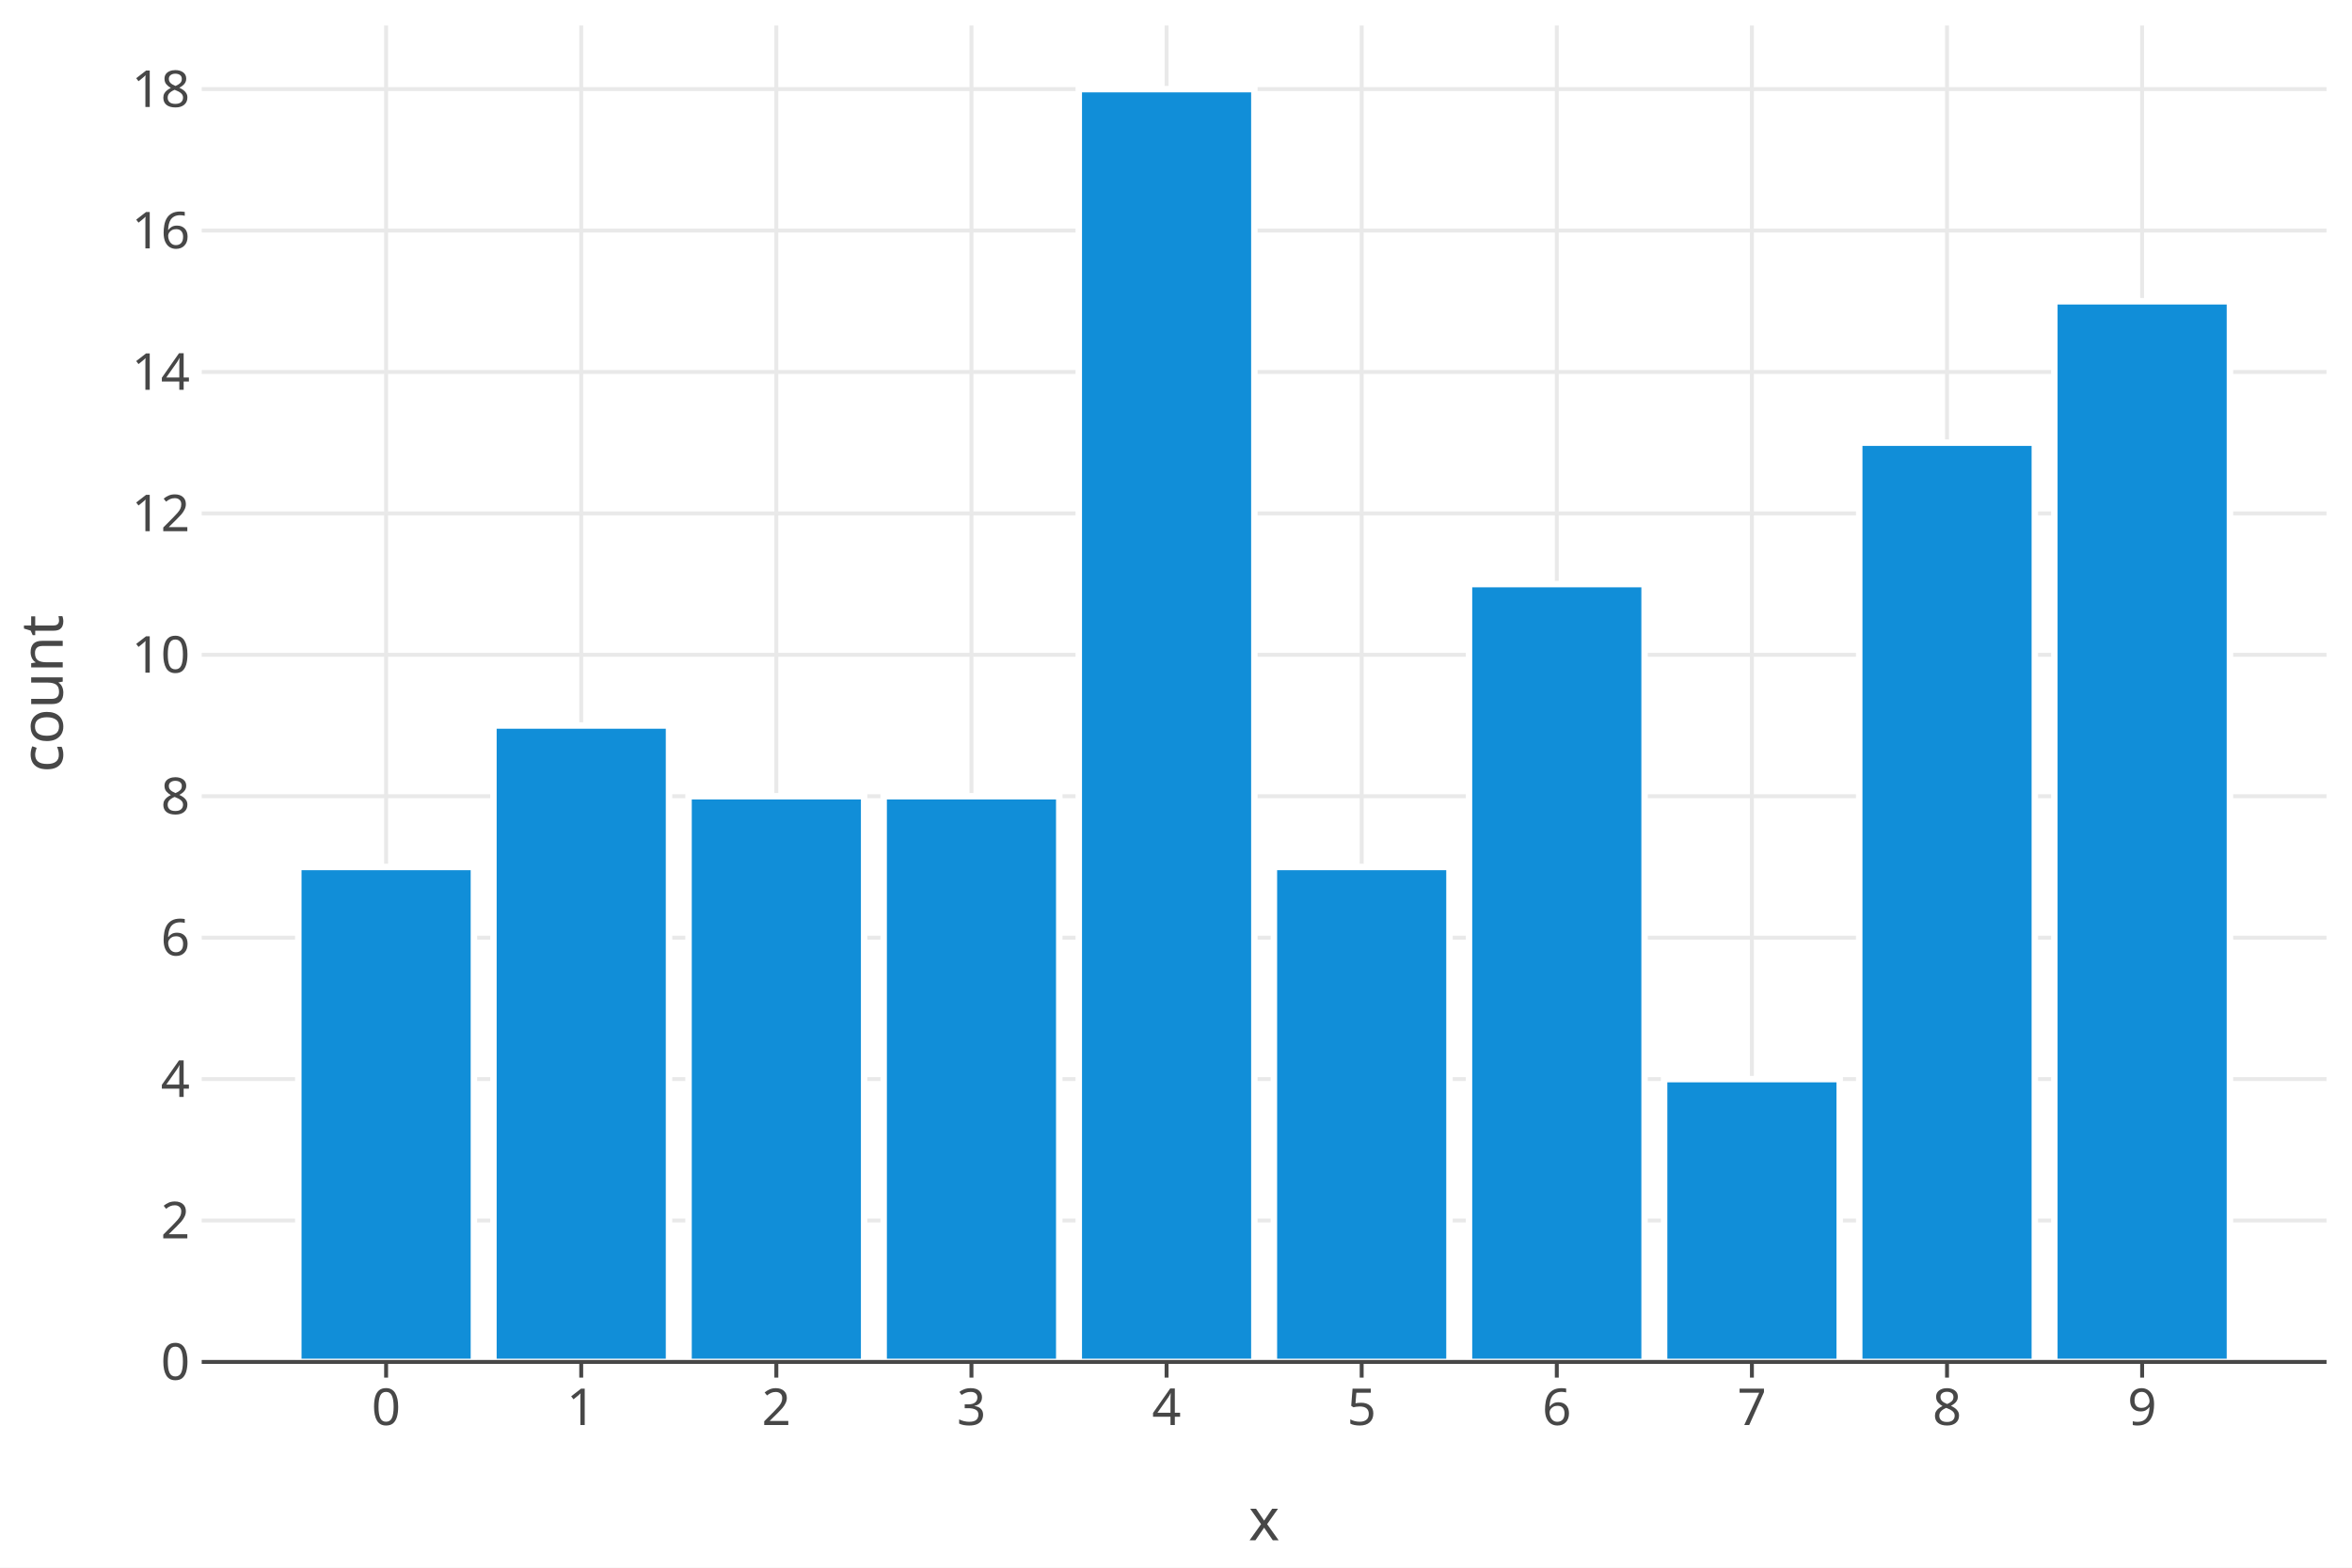
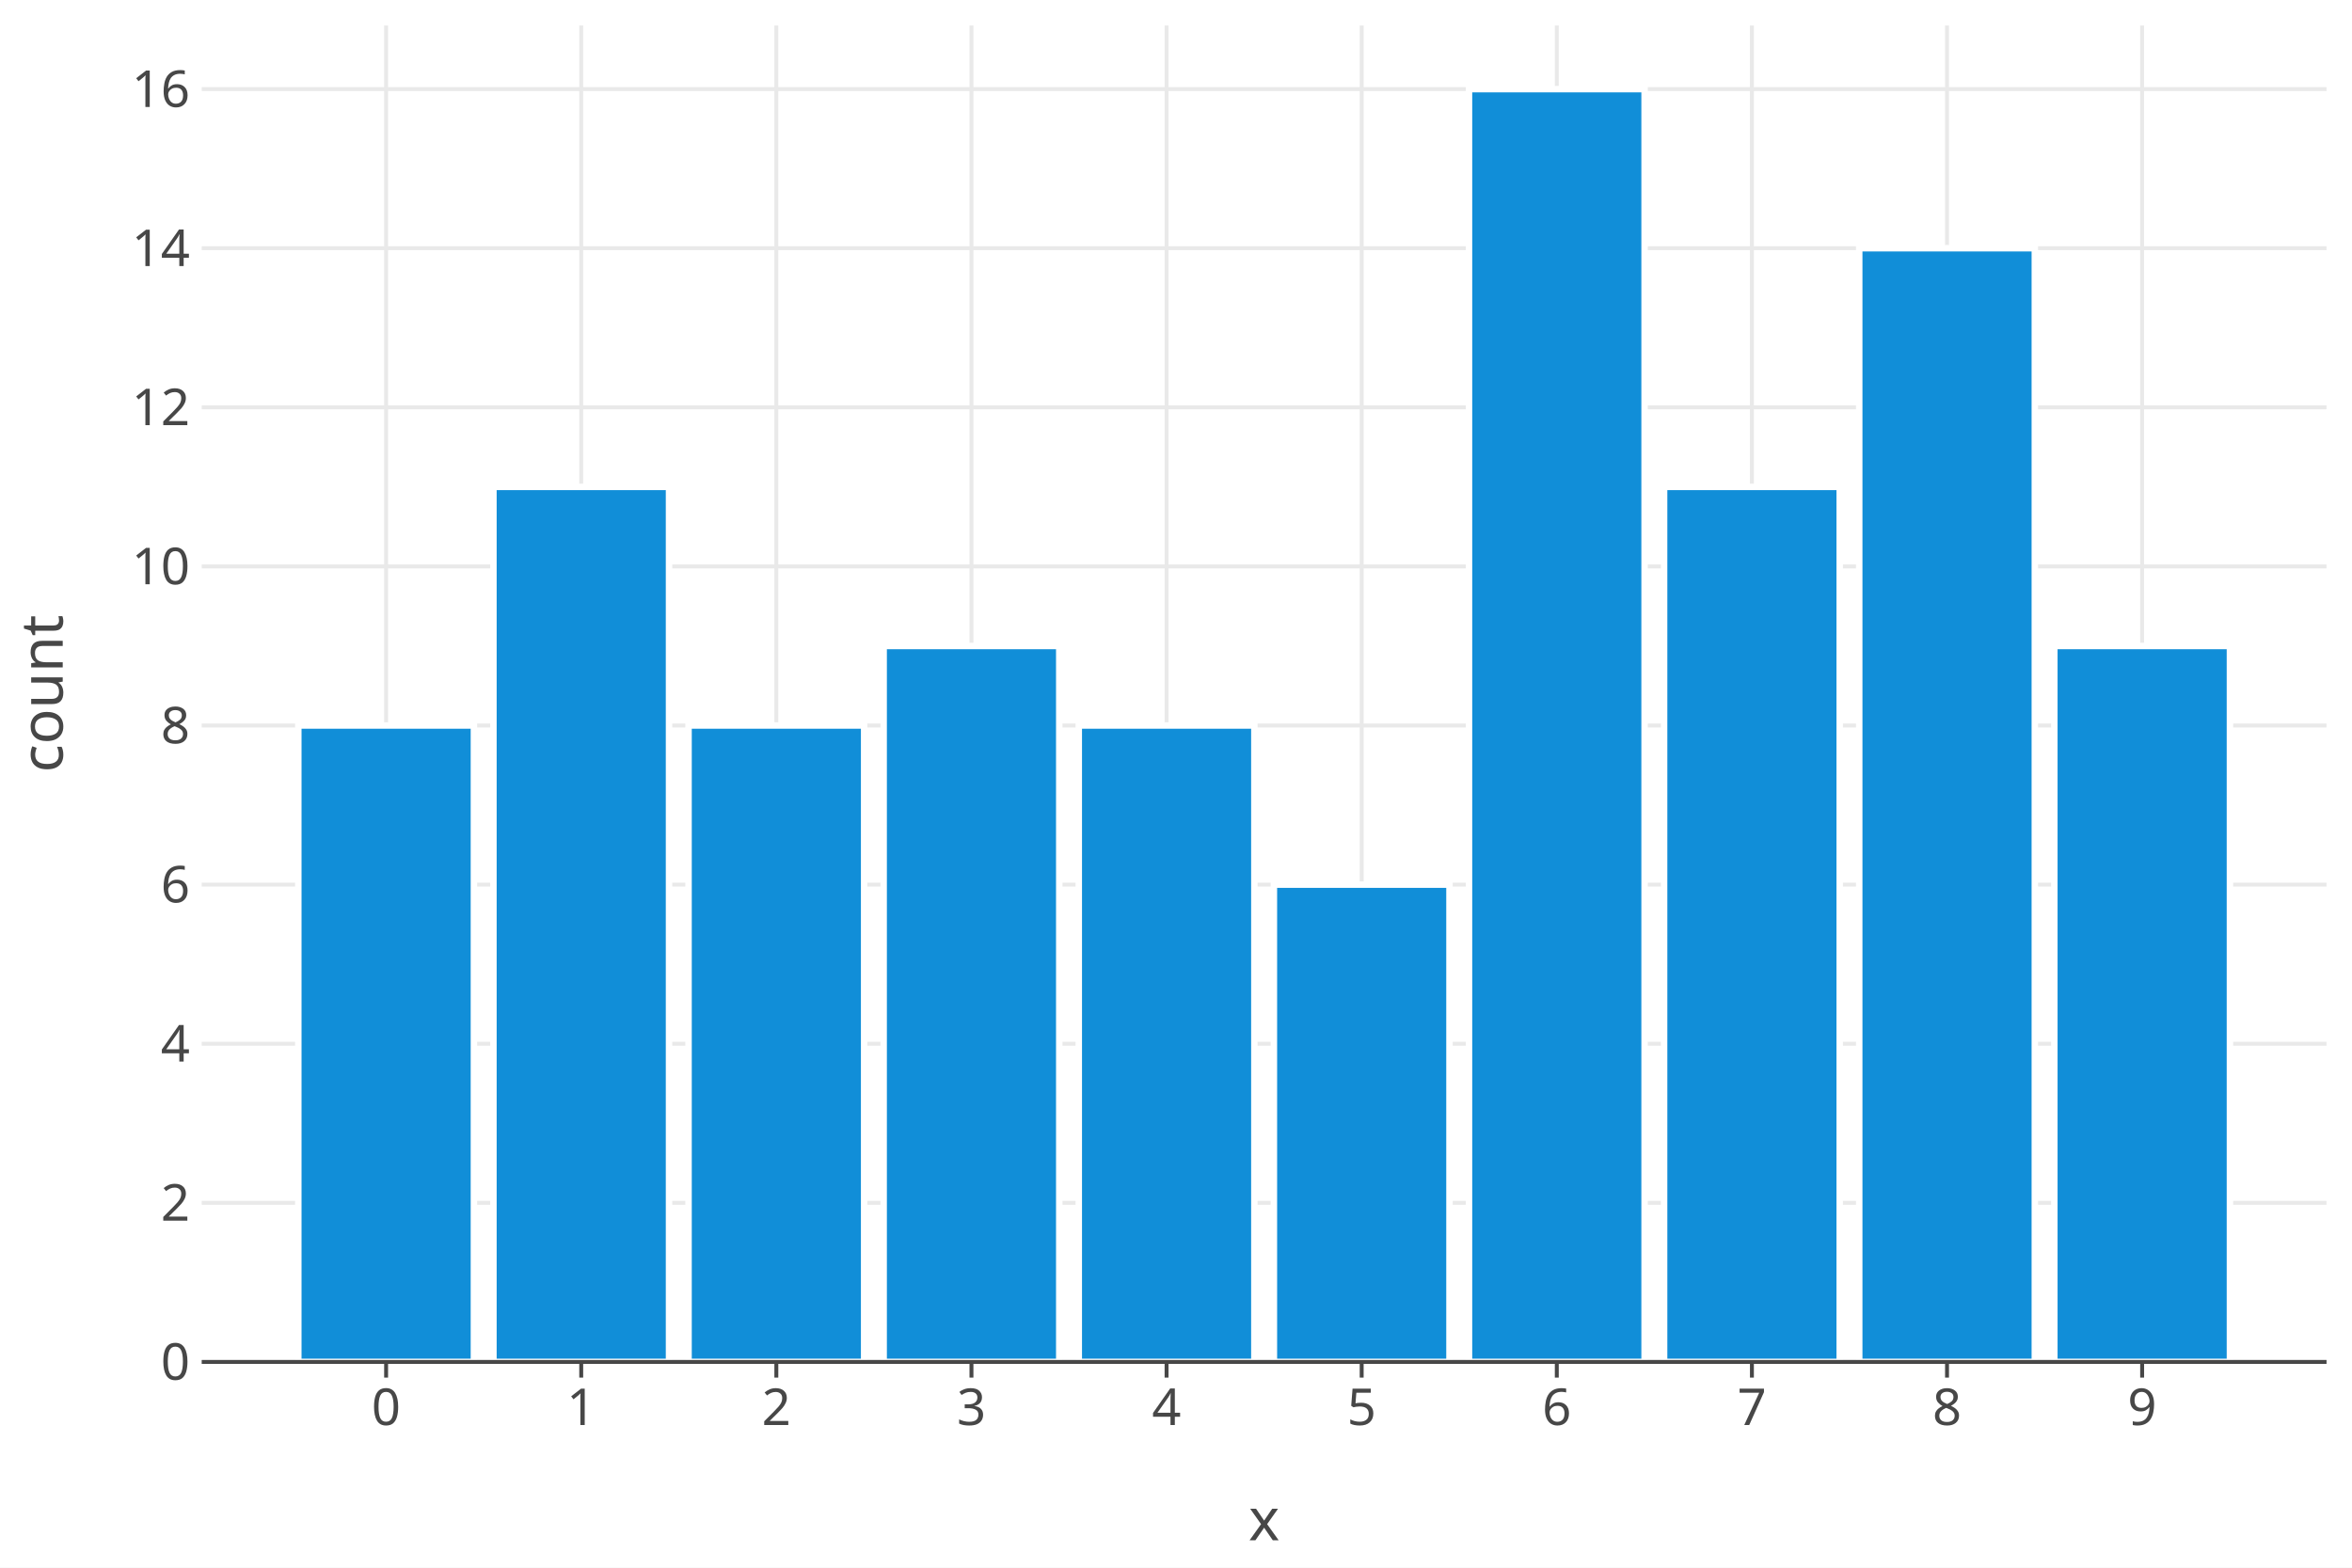
<svg xmlns="http://www.w3.org/2000/svg" display="block" class="plt-container" width="600.0" height="400.0">
  <style type="text/css">
  .plt-container {
   font-family: Lucida Grande, sans-serif;
   user-select: none;
   -webkit-user-select: none;
   -moz-user-select: none;
   -ms-user-select: none;
}
text {
   text-rendering: optimizeLegibility;
}
- #pmQoJjX .plot-title {
+ #pN2F44U .plot-title {
   fill: #474747;
   font-family: Lucida Grande, sans-serif;
   font-size: 16.0px;
   font-weight: normal;
   font-style: normal;   
}
- #pmQoJjX .plot-subtitle {
+ #pN2F44U .plot-subtitle {
   fill: #474747;
   font-family: Lucida Grande, sans-serif;
   font-size: 15.0px;
   font-weight: normal;
   font-style: normal;   
}
- #pmQoJjX .plot-caption {
-    fill: #474747;
-    font-family: Lucida Grande, sans-serif;
-    font-size: 13.0px;
-    font-weight: normal;
-    font-style: normal;   
- }
- #pmQoJjX .legend-title {
+ #pN2F44U .plot-caption {
+    fill: #474747;
+    font-family: Lucida Grande, sans-serif;
+    font-size: 13.0px;
+    font-weight: normal;
+    font-style: normal;   
+ }
+ #pN2F44U .legend-title {
   fill: #474747;
   font-family: Lucida Grande, sans-serif;
   font-size: 15.0px;
   font-weight: normal;
   font-style: normal;   
}
- #pmQoJjX .legend-item {
-    fill: #474747;
-    font-family: Lucida Grande, sans-serif;
-    font-size: 13.0px;
-    font-weight: normal;
-    font-style: normal;   
- }
- #pmQoJjX .axis-title-x {
+ #pN2F44U .legend-item {
+    fill: #474747;
+    font-family: Lucida Grande, sans-serif;
+    font-size: 13.0px;
+    font-weight: normal;
+    font-style: normal;   
+ }
+ #pN2F44U .axis-title-x {
   fill: #474747;
   font-family: Lucida Grande, sans-serif;
   font-size: 15.0px;
   font-weight: normal;
   font-style: normal;   
}
- #pmQoJjX .axis-text-x {
-    fill: #474747;
-    font-family: Lucida Grande, sans-serif;
-    font-size: 13.0px;
-    font-weight: normal;
-    font-style: normal;   
- }
- #dfZ3J2r .axis-tooltip-text-x {
+ #pN2F44U .axis-text-x {
+    fill: #474747;
+    font-family: Lucida Grande, sans-serif;
+    font-size: 13.0px;
+    font-weight: normal;
+    font-style: normal;   
+ }
+ #dZnGTt4 .axis-tooltip-text-x {
   fill: #ffffff;
   font-family: Lucida Grande, sans-serif;
   font-size: 13.0px;
   font-weight: normal;
   font-style: normal;   
}
- #pmQoJjX .axis-title-y {
+ #pN2F44U .axis-title-y {
   fill: #474747;
   font-family: Lucida Grande, sans-serif;
   font-size: 15.0px;
   font-weight: normal;
   font-style: normal;   
}
- #pmQoJjX .axis-text-y {
-    fill: #474747;
-    font-family: Lucida Grande, sans-serif;
-    font-size: 13.0px;
-    font-weight: normal;
-    font-style: normal;   
- }
- #dfZ3J2r .axis-tooltip-text-y {
+ #pN2F44U .axis-text-y {
+    fill: #474747;
+    font-family: Lucida Grande, sans-serif;
+    font-size: 13.0px;
+    font-weight: normal;
+    font-style: normal;   
+ }
+ #dZnGTt4 .axis-tooltip-text-y {
   fill: #ffffff;
   font-family: Lucida Grande, sans-serif;
   font-size: 13.0px;
   font-weight: normal;
   font-style: normal;   
}
- #pmQoJjX .facet-strip-text-x {
-    fill: #474747;
-    font-family: Lucida Grande, sans-serif;
-    font-size: 13.0px;
-    font-weight: normal;
-    font-style: normal;   
- }
- #pmQoJjX .facet-strip-text-y {
-    fill: #474747;
-    font-family: Lucida Grande, sans-serif;
-    font-size: 13.0px;
-    font-weight: normal;
-    font-style: normal;   
- }
- #dfZ3J2r .tooltip-text {
-    fill: #474747;
-    font-family: Lucida Grande, sans-serif;
-    font-size: 13.0px;
-    font-weight: normal;
-    font-style: normal;   
- }
- #dfZ3J2r .tooltip-title {
+ #pN2F44U .facet-strip-text-x {
+    fill: #474747;
+    font-family: Lucida Grande, sans-serif;
+    font-size: 13.0px;
+    font-weight: normal;
+    font-style: normal;   
+ }
+ #pN2F44U .facet-strip-text-y {
+    fill: #474747;
+    font-family: Lucida Grande, sans-serif;
+    font-size: 13.0px;
+    font-weight: normal;
+    font-style: normal;   
+ }
+ #dZnGTt4 .tooltip-text {
+    fill: #474747;
+    font-family: Lucida Grande, sans-serif;
+    font-size: 13.0px;
+    font-weight: normal;
+    font-style: normal;   
+ }
+ #dZnGTt4 .tooltip-title {
   fill: #474747;
   font-family: Lucida Grande, sans-serif;
   font-size: 13.0px;
   font-weight: bold;
   font-style: normal;   
}
- #dfZ3J2r .tooltip-label {
+ #dZnGTt4 .tooltip-label {
   fill: #474747;
   font-family: Lucida Grande, sans-serif;
   font-size: 13.0px;
   font-weight: bold;
   font-style: normal;   
}

  </style>
-   <g id="pmQoJjX">
+   <g id="pN2F44U">
    <path fill-rule="evenodd" fill="rgb(255,255,255)" fill-opacity="1.0" d="M0.0 0.0 L0.0 400.0 L600.0 400.0 L600.0 0.0 Z">
    </path>
    <g transform="translate(29.5 6.5 ) ">
      <g>
        <g transform="translate(21.96121 0.0 ) ">
          <g>
            <line x1="47.036" y1="0.0" x2="47.036" y2="341.0" stroke="rgb(233,233,233)" stroke-opacity="1.0" stroke-width="1.0" fill="none">
            </line>
            <line x1="96.81" y1="0.0" x2="96.81" y2="341.0" stroke="rgb(233,233,233)" stroke-opacity="1.0" stroke-width="1.0" fill="none">
            </line>
            <line x1="146.584" y1="0.0" x2="146.584" y2="341.0" stroke="rgb(233,233,233)" stroke-opacity="1.0" stroke-width="1.0" fill="none">
            </line>
            <line x1="196.358" y1="0.0" x2="196.358" y2="341.0" stroke="rgb(233,233,233)" stroke-opacity="1.0" stroke-width="1.0" fill="none">
            </line>
            <line x1="246.132" y1="0.0" x2="246.132" y2="341.0" stroke="rgb(233,233,233)" stroke-opacity="1.0" stroke-width="1.0" fill="none">
            </line>
            <line x1="295.906" y1="0.0" x2="295.906" y2="341.0" stroke="rgb(233,233,233)" stroke-opacity="1.0" stroke-width="1.0" fill="none">
            </line>
            <line x1="345.68" y1="0.0" x2="345.68" y2="341.0" stroke="rgb(233,233,233)" stroke-opacity="1.0" stroke-width="1.0" fill="none">
            </line>
            <line x1="395.454" y1="0.0" x2="395.454" y2="341.0" stroke="rgb(233,233,233)" stroke-opacity="1.0" stroke-width="1.0" fill="none">
            </line>
            <line x1="445.228" y1="0.0" x2="445.228" y2="341.0" stroke="rgb(233,233,233)" stroke-opacity="1.0" stroke-width="1.0" fill="none">
            </line>
            <line x1="495.002" y1="0.0" x2="495.002" y2="341.0" stroke="rgb(233,233,233)" stroke-opacity="1.0" stroke-width="1.0" fill="none">
            </line>
          </g>
        </g>
        <g transform="translate(21.96121 0.0 ) ">
          <g>
            <line x1="0.0" y1="341.0" x2="542.039" y2="341.0" stroke="rgb(233,233,233)" stroke-opacity="1.0" stroke-width="1.0" fill="none">
            </line>
-             <line x1="0.0" y1="304.915" x2="542.039" y2="304.915" stroke="rgb(233,233,233)" stroke-opacity="1.0" stroke-width="1.0" fill="none">
-             </line>
-             <line x1="0.0" y1="268.831" x2="542.039" y2="268.831" stroke="rgb(233,233,233)" stroke-opacity="1.0" stroke-width="1.0" fill="none">
-             </line>
-             <line x1="0.0" y1="232.746" x2="542.039" y2="232.746" stroke="rgb(233,233,233)" stroke-opacity="1.0" stroke-width="1.0" fill="none">
-             </line>
-             <line x1="0.0" y1="196.661" x2="542.039" y2="196.661" stroke="rgb(233,233,233)" stroke-opacity="1.0" stroke-width="1.0" fill="none">
-             </line>
-             <line x1="0.0" y1="160.577" x2="542.039" y2="160.577" stroke="rgb(233,233,233)" stroke-opacity="1.0" stroke-width="1.0" fill="none">
-             </line>
-             <line x1="0.0" y1="124.492" x2="542.039" y2="124.492" stroke="rgb(233,233,233)" stroke-opacity="1.0" stroke-width="1.0" fill="none">
-             </line>
-             <line x1="0.0" y1="88.407" x2="542.039" y2="88.407" stroke="rgb(233,233,233)" stroke-opacity="1.0" stroke-width="1.0" fill="none">
-             </line>
-             <line x1="0.0" y1="52.323" x2="542.039" y2="52.323" stroke="rgb(233,233,233)" stroke-opacity="1.0" stroke-width="1.0" fill="none">
+             <line x1="0.0" y1="300.405" x2="542.039" y2="300.405" stroke="rgb(233,233,233)" stroke-opacity="1.0" stroke-width="1.0" fill="none">
+             </line>
+             <line x1="0.0" y1="259.81" x2="542.039" y2="259.81" stroke="rgb(233,233,233)" stroke-opacity="1.0" stroke-width="1.0" fill="none">
+             </line>
+             <line x1="0.0" y1="219.214" x2="542.039" y2="219.214" stroke="rgb(233,233,233)" stroke-opacity="1.0" stroke-width="1.0" fill="none">
+             </line>
+             <line x1="0.0" y1="178.619" x2="542.039" y2="178.619" stroke="rgb(233,233,233)" stroke-opacity="1.0" stroke-width="1.0" fill="none">
+             </line>
+             <line x1="0.0" y1="138.024" x2="542.039" y2="138.024" stroke="rgb(233,233,233)" stroke-opacity="1.0" stroke-width="1.0" fill="none">
+             </line>
+             <line x1="0.0" y1="97.429" x2="542.039" y2="97.429" stroke="rgb(233,233,233)" stroke-opacity="1.0" stroke-width="1.0" fill="none">
+             </line>
+             <line x1="0.0" y1="56.833" x2="542.039" y2="56.833" stroke="rgb(233,233,233)" stroke-opacity="1.0" stroke-width="1.0" fill="none">
            </line>
            <line x1="0.0" y1="16.238" x2="542.039" y2="16.238" stroke="rgb(233,233,233)" stroke-opacity="1.0" stroke-width="1.0" fill="none">
            </line>
          </g>
        </g>
      </g>
-       <g clip-path="url(#cdrjCbC)" clip-bounds-jfx="[rect (21.961, 0.0), (542.039, 341.0)]">
+       <g clip-path="url(#cvVyOtO)" clip-bounds-jfx="[rect (21.961, 0.0), (542.039, 341.0)]">
        <g transform="translate(21.96121 0.0 ) ">
          <g>
            <g>
-               <rect x="373.056" y="268.831" height="72.169" width="44.797" stroke="rgb(255,255,255)" stroke-opacity="1.0" fill="rgb(17,142,216)" fill-opacity="1.0" stroke-width="1.65">
-               </rect>
-               <rect x="273.508" y="214.704" height="126.296" width="44.797" stroke="rgb(255,255,255)" stroke-opacity="1.0" fill="rgb(17,142,216)" fill-opacity="1.0" stroke-width="1.65">
-               </rect>
-               <rect x="124.186" y="196.661" height="144.339" width="44.797" stroke="rgb(255,255,255)" stroke-opacity="1.0" fill="rgb(17,142,216)" fill-opacity="1.0" stroke-width="1.65">
-               </rect>
-               <rect x="74.412" y="178.619" height="162.381" width="44.797" stroke="rgb(255,255,255)" stroke-opacity="1.0" fill="rgb(17,142,216)" fill-opacity="1.0" stroke-width="1.65">
-               </rect>
-               <rect x="24.638" y="214.704" height="126.296" width="44.797" stroke="rgb(255,255,255)" stroke-opacity="1.0" fill="rgb(17,142,216)" fill-opacity="1.0" stroke-width="1.65">
-               </rect>
-               <rect x="323.282" y="142.534" height="198.466" width="44.797" stroke="rgb(255,255,255)" stroke-opacity="1.0" fill="rgb(17,142,216)" fill-opacity="1.0" stroke-width="1.65">
-               </rect>
-               <rect x="422.83" y="106.45" height="234.55" width="44.797" stroke="rgb(255,255,255)" stroke-opacity="1.0" fill="rgb(17,142,216)" fill-opacity="1.0" stroke-width="1.65">
-               </rect>
-               <rect x="173.96" y="196.661" height="144.339" width="44.797" stroke="rgb(255,255,255)" stroke-opacity="1.0" fill="rgb(17,142,216)" fill-opacity="1.0" stroke-width="1.65">
-               </rect>
-               <rect x="223.734" y="16.238" height="324.762" width="44.797" stroke="rgb(255,255,255)" stroke-opacity="1.0" fill="rgb(17,142,216)" fill-opacity="1.0" stroke-width="1.65">
-               </rect>
-               <rect x="472.604" y="70.365" height="270.635" width="44.797" stroke="rgb(255,255,255)" stroke-opacity="1.0" fill="rgb(17,142,216)" fill-opacity="1.0" stroke-width="1.65">
+               <rect x="24.638" y="178.619" height="162.381" width="44.797" stroke="rgb(255,255,255)" stroke-opacity="1.0" fill="rgb(17,142,216)" fill-opacity="1.0" stroke-width="1.65">
+               </rect>
+               <rect x="173.96" y="158.321" height="182.679" width="44.797" stroke="rgb(255,255,255)" stroke-opacity="1.0" fill="rgb(17,142,216)" fill-opacity="1.0" stroke-width="1.65">
+               </rect>
+               <rect x="223.734" y="178.619" height="162.381" width="44.797" stroke="rgb(255,255,255)" stroke-opacity="1.0" fill="rgb(17,142,216)" fill-opacity="1.0" stroke-width="1.65">
+               </rect>
+               <rect x="273.508" y="219.214" height="121.786" width="44.797" stroke="rgb(255,255,255)" stroke-opacity="1.0" fill="rgb(17,142,216)" fill-opacity="1.0" stroke-width="1.65">
+               </rect>
+               <rect x="422.83" y="56.833" height="284.167" width="44.797" stroke="rgb(255,255,255)" stroke-opacity="1.0" fill="rgb(17,142,216)" fill-opacity="1.0" stroke-width="1.65">
+               </rect>
+               <rect x="323.282" y="16.238" height="324.762" width="44.797" stroke="rgb(255,255,255)" stroke-opacity="1.0" fill="rgb(17,142,216)" fill-opacity="1.0" stroke-width="1.65">
+               </rect>
+               <rect x="124.186" y="178.619" height="162.381" width="44.797" stroke="rgb(255,255,255)" stroke-opacity="1.0" fill="rgb(17,142,216)" fill-opacity="1.0" stroke-width="1.65">
+               </rect>
+               <rect x="472.604" y="158.321" height="182.679" width="44.797" stroke="rgb(255,255,255)" stroke-opacity="1.0" fill="rgb(17,142,216)" fill-opacity="1.0" stroke-width="1.65">
+               </rect>
+               <rect x="373.056" y="117.726" height="223.274" width="44.797" stroke="rgb(255,255,255)" stroke-opacity="1.0" fill="rgb(17,142,216)" fill-opacity="1.0" stroke-width="1.65">
+               </rect>
+               <rect x="74.412" y="117.726" height="223.274" width="44.797" stroke="rgb(255,255,255)" stroke-opacity="1.0" fill="rgb(17,142,216)" fill-opacity="1.0" stroke-width="1.65">
              </rect>
            </g>
          </g>
        </g>
        <defs>
-           <clipPath id="cdrjCbC">
+           <clipPath id="cvVyOtO">
            <rect x="21.961" y="0.0" width="542.039" height="341.0">
            </rect>
          </clipPath>
        </defs>
      </g>
      <g>
        <g transform="translate(21.96121 341.0 ) ">
          <g transform="translate(47.03642 0.0 ) ">
            <line stroke-width="1.0" stroke="rgb(71,71,71)" stroke-opacity="1.0" x2="0.0" y2="4.0">
            </line>
            <g transform="translate(0.0 7.0 ) ">
              <text class="axis-text-x" text-anchor="middle" dy="0.7em">
                <tspan>0</tspan>
              </text>
            </g>
          </g>
          <g transform="translate(96.81042 0.0 ) ">
            <line stroke-width="1.0" stroke="rgb(71,71,71)" stroke-opacity="1.0" x2="0.0" y2="4.0">
            </line>
            <g transform="translate(0.0 7.0 ) ">
              <text class="axis-text-x" text-anchor="middle" dy="0.7em">
                <tspan>1</tspan>
              </text>
            </g>
          </g>
          <g transform="translate(146.5844 0.0 ) ">
            <line stroke-width="1.0" stroke="rgb(71,71,71)" stroke-opacity="1.0" x2="0.0" y2="4.0">
            </line>
            <g transform="translate(0.0 7.0 ) ">
              <text class="axis-text-x" text-anchor="middle" dy="0.7em">
                <tspan>2</tspan>
              </text>
            </g>
          </g>
          <g transform="translate(196.3584 0.0 ) ">
            <line stroke-width="1.0" stroke="rgb(71,71,71)" stroke-opacity="1.0" x2="0.0" y2="4.0">
            </line>
            <g transform="translate(0.0 7.0 ) ">
              <text class="axis-text-x" text-anchor="middle" dy="0.7em">
                <tspan>3</tspan>
              </text>
            </g>
          </g>
          <g transform="translate(246.1324 0.0 ) ">
            <line stroke-width="1.0" stroke="rgb(71,71,71)" stroke-opacity="1.0" x2="0.0" y2="4.0">
            </line>
            <g transform="translate(0.0 7.0 ) ">
              <text class="axis-text-x" text-anchor="middle" dy="0.7em">
                <tspan>4</tspan>
              </text>
            </g>
          </g>
          <g transform="translate(295.9064 0.0 ) ">
            <line stroke-width="1.0" stroke="rgb(71,71,71)" stroke-opacity="1.0" x2="0.0" y2="4.0">
            </line>
            <g transform="translate(0.0 7.0 ) ">
              <text class="axis-text-x" text-anchor="middle" dy="0.7em">
                <tspan>5</tspan>
              </text>
            </g>
          </g>
          <g transform="translate(345.6804 0.0 ) ">
            <line stroke-width="1.0" stroke="rgb(71,71,71)" stroke-opacity="1.0" x2="0.0" y2="4.0">
            </line>
            <g transform="translate(0.0 7.0 ) ">
              <text class="axis-text-x" text-anchor="middle" dy="0.7em">
                <tspan>6</tspan>
              </text>
            </g>
          </g>
          <g transform="translate(395.4544 0.0 ) ">
            <line stroke-width="1.0" stroke="rgb(71,71,71)" stroke-opacity="1.0" x2="0.0" y2="4.0">
            </line>
            <g transform="translate(0.0 7.0 ) ">
              <text class="axis-text-x" text-anchor="middle" dy="0.7em">
                <tspan>7</tspan>
              </text>
            </g>
          </g>
          <g transform="translate(445.2284 0.0 ) ">
            <line stroke-width="1.0" stroke="rgb(71,71,71)" stroke-opacity="1.0" x2="0.0" y2="4.0">
            </line>
            <g transform="translate(0.0 7.0 ) ">
              <text class="axis-text-x" text-anchor="middle" dy="0.7em">
                <tspan>8</tspan>
              </text>
            </g>
          </g>
          <g transform="translate(495.0024 0.0 ) ">
            <line stroke-width="1.0" stroke="rgb(71,71,71)" stroke-opacity="1.0" x2="0.0" y2="4.0">
            </line>
            <g transform="translate(0.0 7.0 ) ">
              <text class="axis-text-x" text-anchor="middle" dy="0.7em">
                <tspan>9</tspan>
              </text>
            </g>
          </g>
          <line x1="0.0" y1="0.0" x2="542.039" y2="0.0" stroke-width="1.0" stroke="rgb(71,71,71)" stroke-opacity="1.0">
          </line>
        </g>
        <g transform="translate(21.96121 0.0 ) ">
          <g transform="translate(0.0 341.0 ) ">
            <g transform="translate(-3.0 0.0 ) ">
              <text class="axis-text-y" text-anchor="end" dy="0.35em">
                <tspan>0</tspan>
              </text>
            </g>
          </g>
-           <g transform="translate(0.0 304.9153 ) ">
+           <g transform="translate(0.0 300.4048 ) ">
            <g transform="translate(-3.0 0.0 ) ">
              <text class="axis-text-y" text-anchor="end" dy="0.35em">
                <tspan>2</tspan>
              </text>
            </g>
          </g>
-           <g transform="translate(0.0 268.8307 ) ">
+           <g transform="translate(0.0 259.8095 ) ">
            <g transform="translate(-3.0 0.0 ) ">
              <text class="axis-text-y" text-anchor="end" dy="0.35em">
                <tspan>4</tspan>
              </text>
            </g>
          </g>
-           <g transform="translate(0.0 232.746 ) ">
+           <g transform="translate(0.0 219.2143 ) ">
            <g transform="translate(-3.0 0.0 ) ">
              <text class="axis-text-y" text-anchor="end" dy="0.35em">
                <tspan>6</tspan>
              </text>
            </g>
          </g>
-           <g transform="translate(0.0 196.6614 ) ">
+           <g transform="translate(0.0 178.619 ) ">
            <g transform="translate(-3.0 0.0 ) ">
              <text class="axis-text-y" text-anchor="end" dy="0.35em">
                <tspan>8</tspan>
              </text>
            </g>
          </g>
-           <g transform="translate(0.0 160.5767 ) ">
+           <g transform="translate(0.0 138.0238 ) ">
            <g transform="translate(-3.0 0.0 ) ">
              <text class="axis-text-y" text-anchor="end" dy="0.35em">
                <tspan>10</tspan>
              </text>
            </g>
          </g>
-           <g transform="translate(0.0 124.4921 ) ">
+           <g transform="translate(0.0 97.42857 ) ">
            <g transform="translate(-3.0 0.0 ) ">
              <text class="axis-text-y" text-anchor="end" dy="0.35em">
                <tspan>12</tspan>
              </text>
            </g>
          </g>
-           <g transform="translate(0.0 88.40741 ) ">
+           <g transform="translate(0.0 56.83333 ) ">
            <g transform="translate(-3.0 0.0 ) ">
              <text class="axis-text-y" text-anchor="end" dy="0.35em">
                <tspan>14</tspan>
              </text>
            </g>
          </g>
-           <g transform="translate(0.0 52.32275 ) ">
+           <g transform="translate(0.0 16.2381 ) ">
            <g transform="translate(-3.0 0.0 ) ">
              <text class="axis-text-y" text-anchor="end" dy="0.35em">
                <tspan>16</tspan>
-               </text>
-             </g>
-           </g>
-           <g transform="translate(0.0 16.2381 ) ">
-             <g transform="translate(-3.0 0.0 ) ">
-               <text class="axis-text-y" text-anchor="end" dy="0.35em">
-                 <tspan>18</tspan>
              </text>
            </g>
          </g>
        </g>
      </g>
    </g>
    <g transform="translate(16.0 177.0 ) rotate(-90.0 ) ">
      <text class="axis-title-y" y="0.0" text-anchor="middle">
        <tspan>count</tspan>
      </text>
    </g>
    <g transform="translate(322.4806 393.0 ) ">
      <text class="axis-title-x" y="0.0" text-anchor="middle">
        <tspan>x</tspan>
      </text>
    </g>
    <path fill="rgb(0,0,0)" fill-opacity="0.0" stroke="rgb(71,71,71)" stroke-opacity="1.0" stroke-width="0.0" d="M0.0 0.0 L0.0 400.0 L600.0 400.0 L600.0 0.0 Z">
    </path>
  </g>
-   <g id="dfZ3J2r">
+   <g id="dZnGTt4">
  </g>
</svg>
